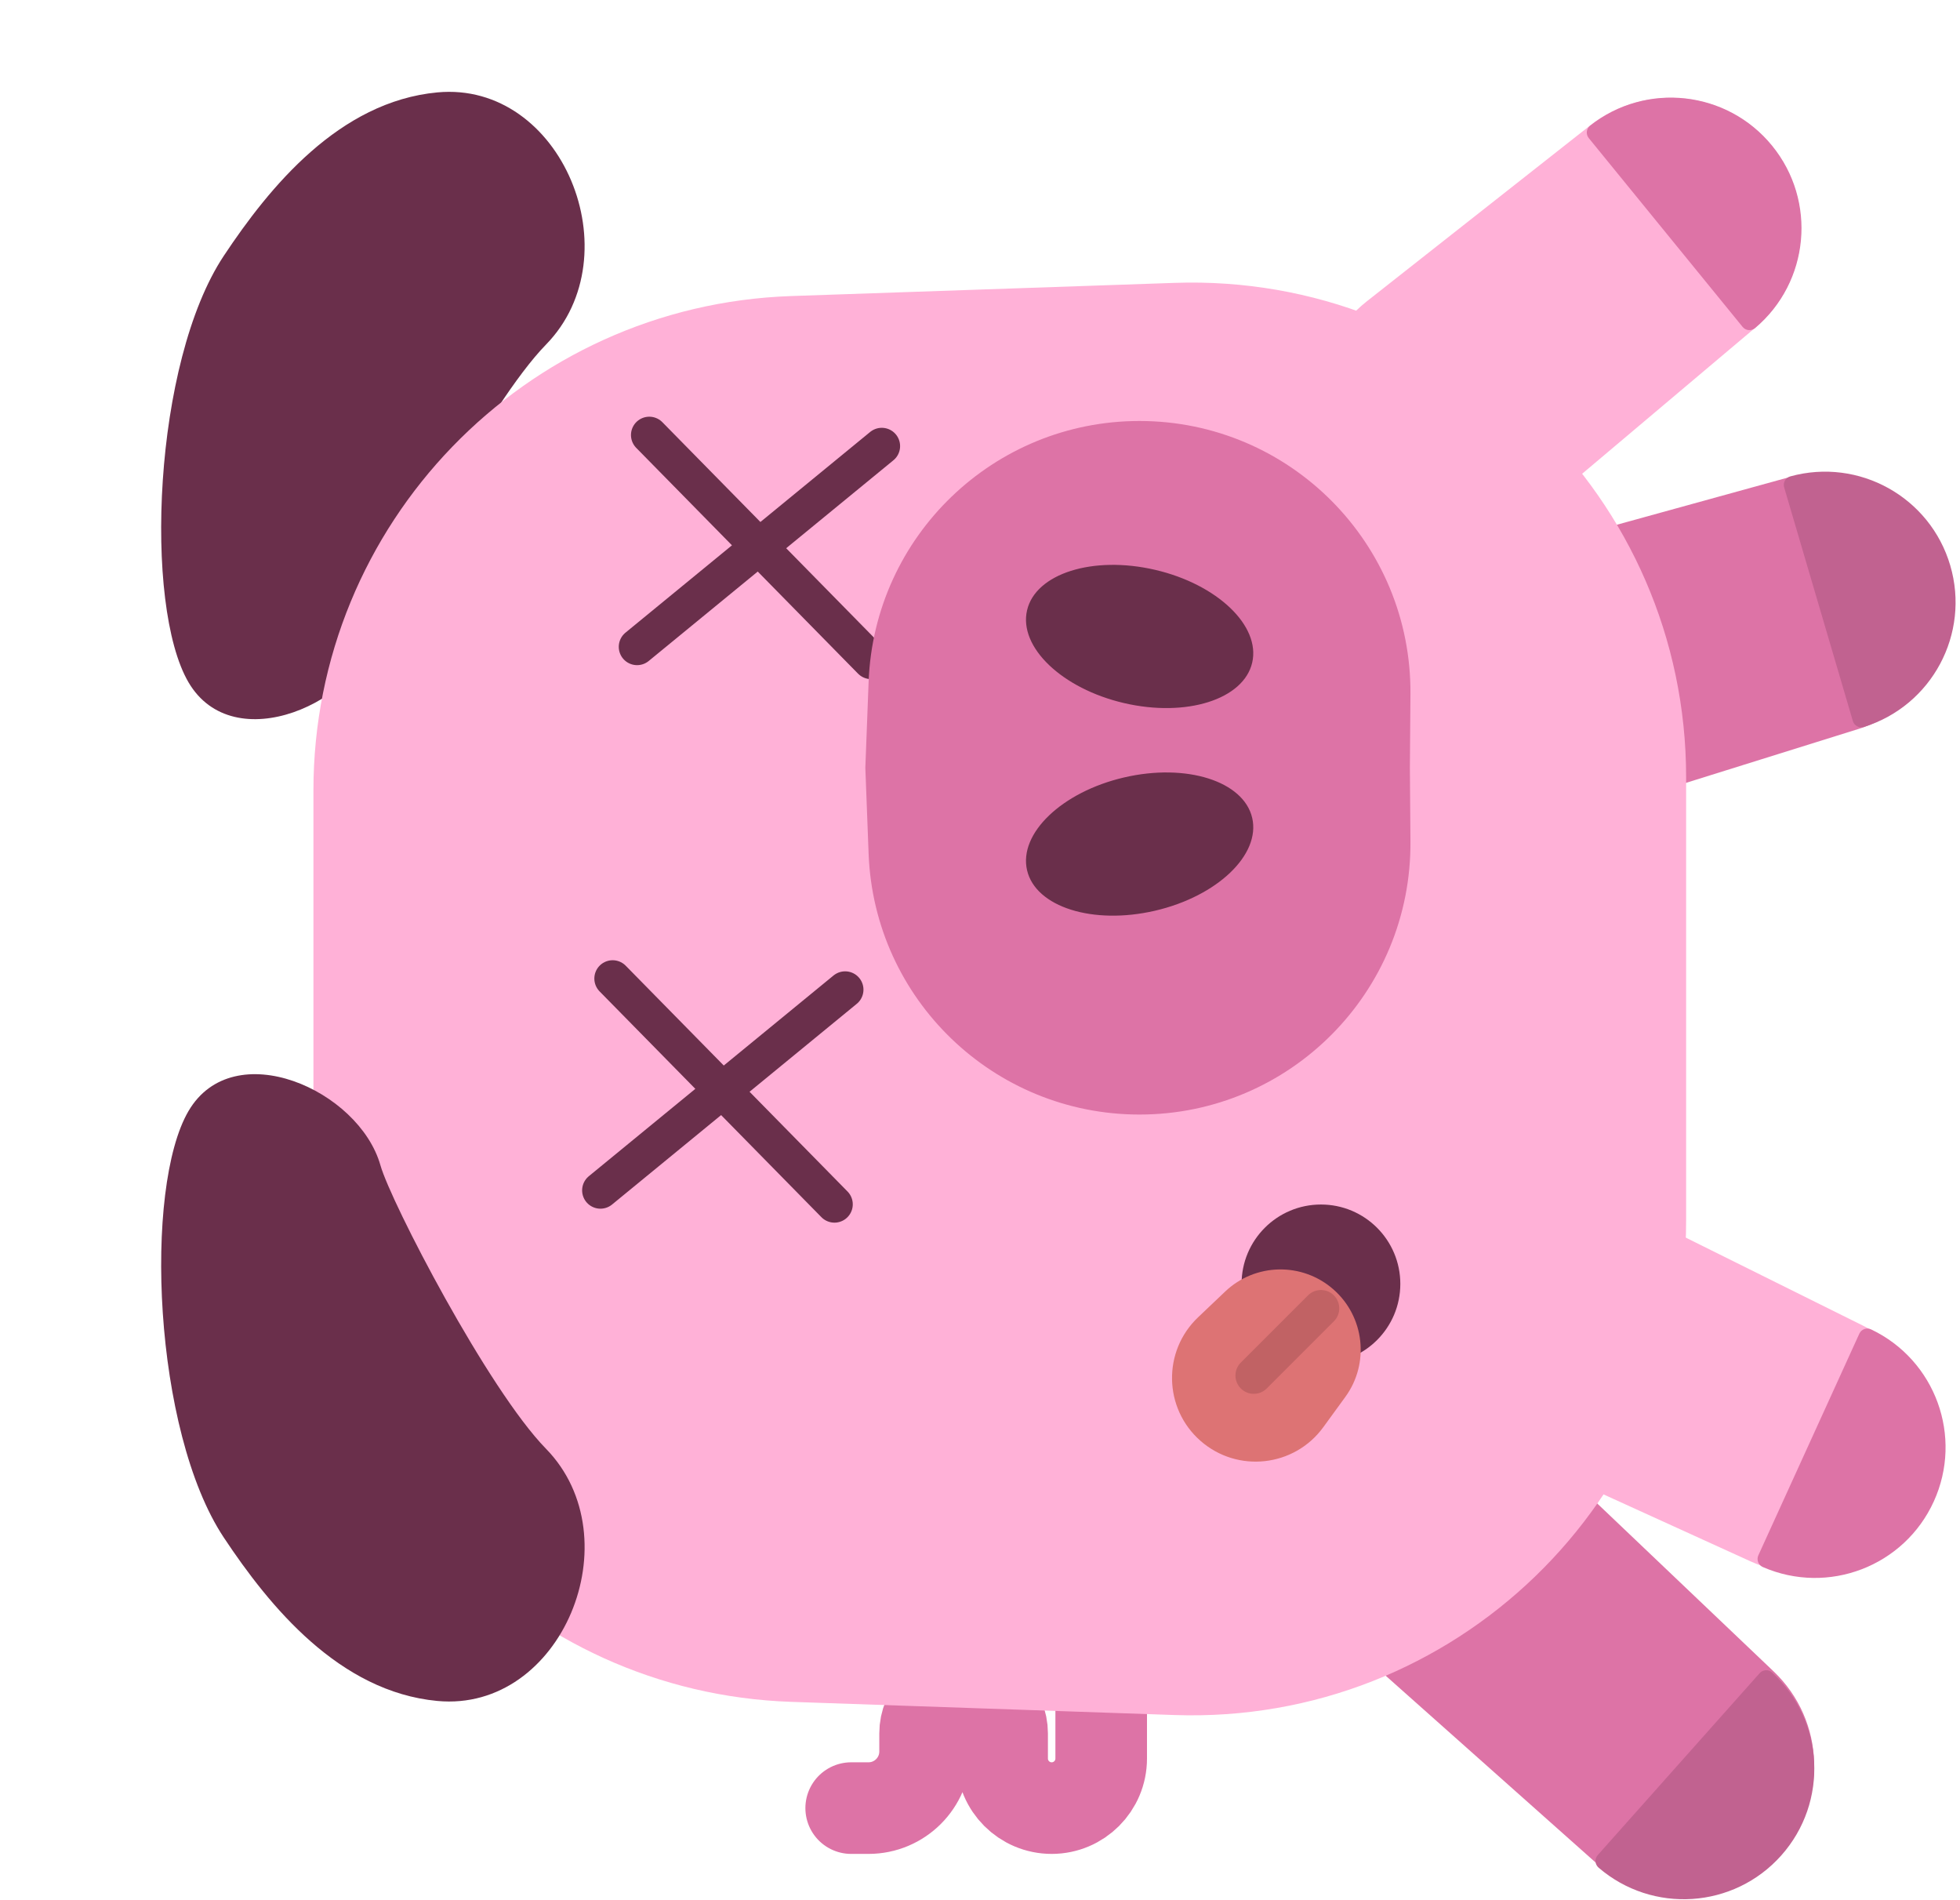
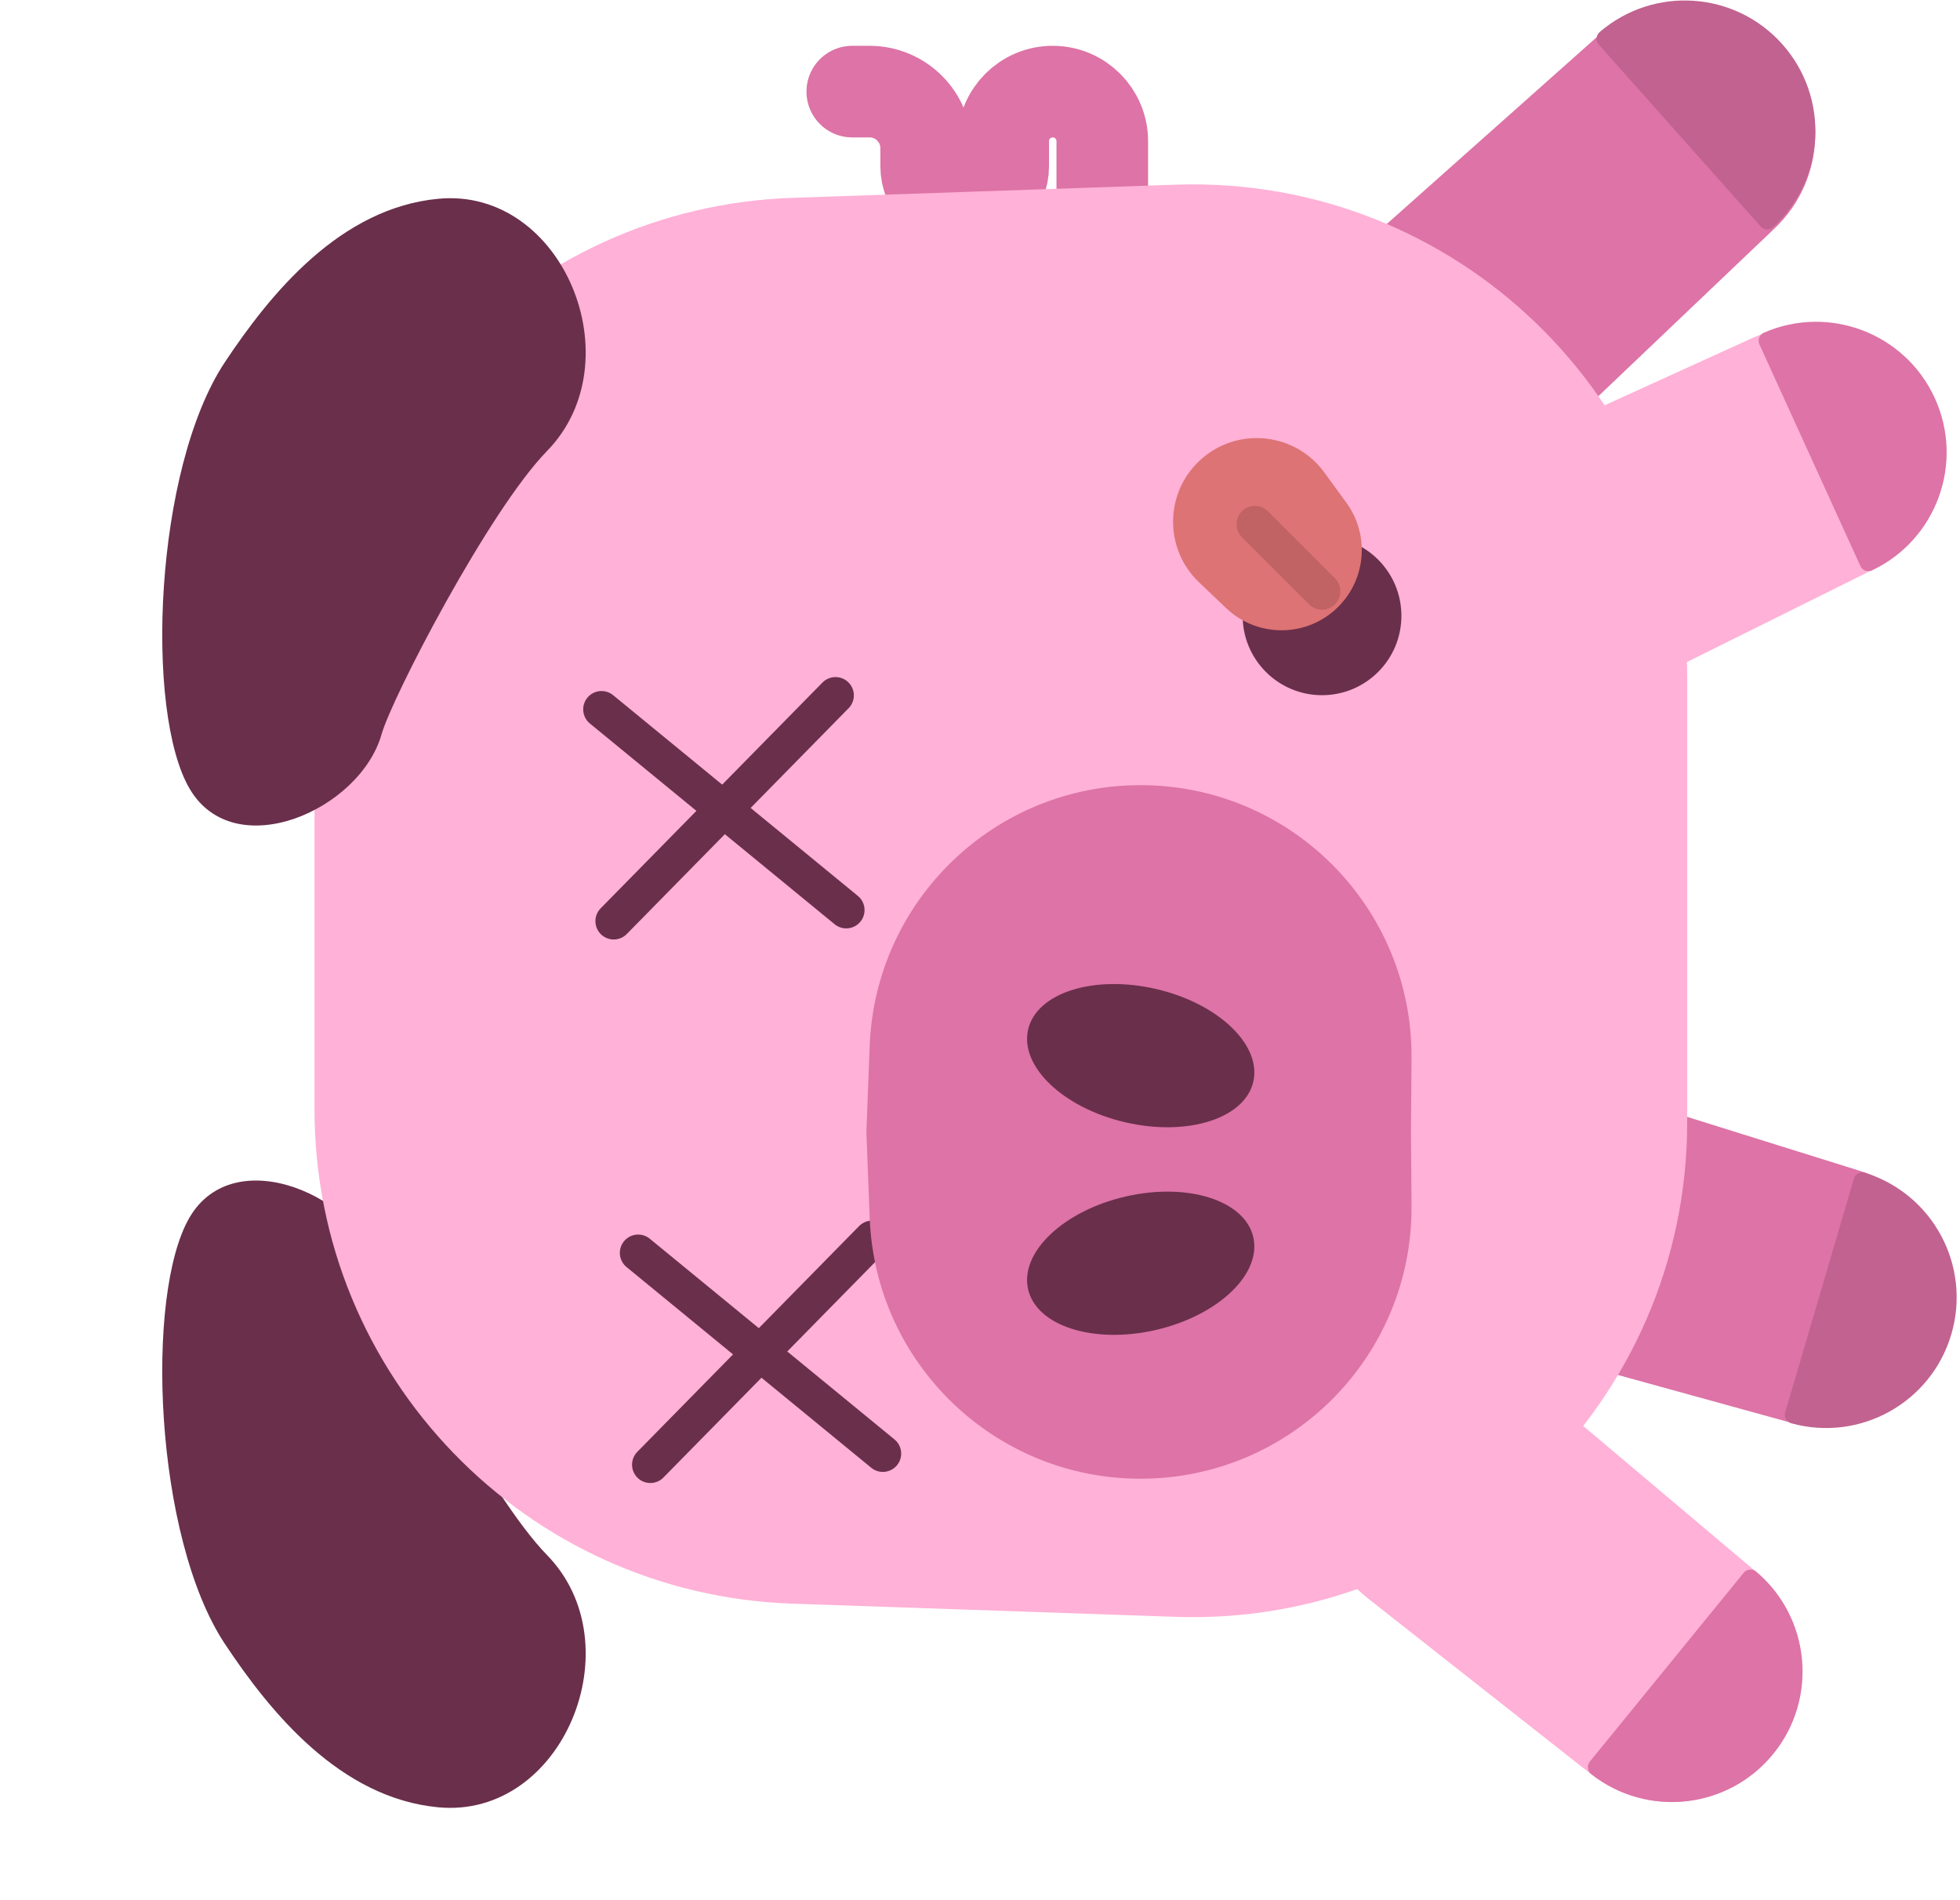
<svg xmlns="http://www.w3.org/2000/svg" width="321" height="311" viewBox="0 0 321 311" fill="none">
-   <path d="M62.309 102.829C64.023 96.779 79.907 66.168 89.414 56.432C103.734 41.768 92.029 13.216 71.623 15.13C55.553 16.638 44.134 30.613 36.646 41.899C25.082 59.328 23.508 99.171 30.876 111.731C38.244 124.29 58.8 115.22 62.309 102.829Z" fill="#6A2F4B" />
-   <path d="M180.349 257.438L180.349 287.954C180.349 292.434 176.717 296.066 172.237 296.066V296.066C167.757 296.066 164.125 292.434 164.125 287.954L164.125 283.834C164.125 280.349 161.3 277.525 157.816 277.525V277.525C154.331 277.525 151.507 280.349 151.507 283.834L151.507 286.795C151.507 291.915 147.356 296.066 142.236 296.066L139.403 296.066" stroke="#DD73A6" stroke-width="15" stroke-linecap="round" />
-   <path d="M223.893 49.306C214.16 56.969 212.596 71.123 220.423 80.726C228.249 90.329 242.427 91.653 251.896 83.666L287.366 53.751C296.287 46.227 297.528 32.941 290.155 23.894C282.783 14.848 269.519 13.383 260.35 20.602L223.893 49.306Z" fill="#FFB1D7" />
-   <path d="M260.426 20.571C259.793 21.069 259.692 21.989 260.2 22.613L285.396 53.528C285.904 54.152 286.826 54.238 287.441 53.719C296.362 46.195 297.604 32.909 290.231 23.863C282.859 14.816 269.595 13.351 260.426 20.571Z" fill="#DD73A6" />
-   <path d="M256.873 241.696C247.9 233.155 233.668 233.626 225.28 242.742C216.891 251.857 217.601 266.079 226.857 274.313L261.525 305.154C270.244 312.911 283.572 312.245 291.474 303.657C299.376 295.07 298.935 281.733 290.482 273.687L256.873 241.696Z" fill="#DD73A6" />
-   <path d="M261.806 305.813C261.196 305.287 261.134 304.364 261.669 303.762L288.187 273.973C288.722 273.372 289.646 273.326 290.239 273.871C298.823 281.776 299.486 295.104 291.726 303.821C283.967 312.538 270.652 313.424 261.806 305.813Z" fill="#C16290" />
-   <path d="M247.616 90.664C235.673 93.958 228.749 106.4 232.244 118.286C235.739 130.171 248.296 136.884 260.121 133.19L304.41 119.352C315.549 115.871 321.84 104.103 318.548 92.907C315.256 81.711 303.595 75.222 292.345 78.325L247.616 90.664Z" fill="#DD73A6" />
-   <path d="M293.2 78.007C292.424 78.222 291.974 79.03 292.201 79.803L303.452 118.065C303.68 118.837 304.496 119.273 305.264 119.033C316.403 115.553 322.695 103.785 319.403 92.589C316.11 81.393 304.45 74.904 293.2 78.007Z" fill="#C16290" />
-   <path d="M129.55 48.478C85.923 49.977 51.332 85.778 51.332 129.43L51.332 197.715C51.332 241.367 85.923 277.168 129.55 278.667L192.364 280.826C238.162 282.4 276.146 245.699 276.146 199.874L276.146 127.271C276.146 81.446 238.162 44.745 192.364 46.319L129.55 48.478Z" fill="#FFB1D7" />
-   <path d="M100.338 160.232L136.663 197.201M98.338 194.915L138.414 162.05" stroke="#6A2F4B" stroke-width="6" stroke-linecap="round" />
-   <path d="M106.338 71.232L142.663 108.201M104.338 105.915L144.414 73.05" stroke="#6A2F4B" stroke-width="6" stroke-linecap="round" />
-   <path d="M186.612 68.934C162.756 68.934 143.167 87.791 142.258 111.63L141.721 125.717L142.258 139.805C143.167 163.644 162.756 182.5 186.612 182.5C211.258 182.5 231.184 162.421 230.996 137.776L230.904 125.717L230.996 113.659C231.184 89.014 211.258 68.934 186.612 68.934Z" fill="#DD73A6" />
-   <path d="M189.179 149.121C199.361 146.754 206.479 139.95 205.079 133.924C203.678 127.898 194.288 124.932 184.106 127.299C173.924 129.666 166.806 136.47 168.207 142.496C169.607 148.522 178.997 151.488 189.179 149.121Z" fill="#6A2F4B" />
-   <path d="M189.179 93.307C199.361 95.674 206.479 102.477 205.079 108.504C203.678 114.53 194.288 117.496 184.106 115.129C173.924 112.762 166.806 105.958 168.207 99.932C169.607 93.906 178.997 90.94 189.179 93.307Z" fill="#6A2F4B" />
-   <path d="M62.309 190.821C64.023 196.871 79.907 227.483 89.414 237.218C103.734 251.882 92.029 280.435 71.623 278.52C55.553 277.013 44.134 263.037 36.646 251.751C25.082 234.323 23.508 194.479 30.876 181.92C38.244 169.36 58.8 178.431 62.309 190.821Z" fill="#6A2F4B" />
-   <path d="M263.554 196.427C252.458 190.917 239 195.57 233.678 206.757C228.355 217.943 233.234 231.321 244.509 236.454L286.738 255.681C297.359 260.517 309.896 255.945 314.91 245.407C319.924 234.869 315.563 222.257 305.111 217.066L263.554 196.427Z" fill="#FFB1D7" />
-   <path d="M288.71 256.595C287.971 256.273 287.64 255.409 287.974 254.676L304.511 218.385C304.845 217.652 305.714 217.335 306.441 217.681C316.978 222.698 321.546 235.236 316.707 245.856C311.868 256.475 299.409 261.254 288.71 256.595Z" fill="#DD73A6" />
-   <path d="M216.338 223.232C223.517 223.232 229.338 217.412 229.338 210.232C229.338 203.053 223.517 197.232 216.338 197.232C209.158 197.232 203.338 203.053 203.338 210.232C203.338 217.412 209.158 223.232 216.338 223.232Z" fill="#6A2F4B" />
-   <path d="M220.333 228.736C224.333 223.242 223.483 215.604 218.373 211.123C213.264 206.641 205.58 206.796 200.655 211.479L196.208 215.707C190.371 221.258 190.559 230.622 196.615 235.933C202.671 241.244 211.98 240.209 216.721 233.697L220.333 228.736Z" fill="#DD7374" />
-   <path d="M203.216 223.111C202.045 224.283 202.045 226.182 203.216 227.354C204.388 228.525 206.287 228.525 207.459 227.354L218.459 216.354C219.63 215.182 219.63 213.283 218.459 212.111C217.287 210.94 215.388 210.94 214.216 212.111L203.216 223.111Z" fill="#C16264" />
+   <path d="M62.486 208.237C64.2 214.287 80.084 244.898 89.591 254.634C103.911 269.298 92.206 297.85 71.799 295.936C55.73 294.428 44.311 280.453 36.823 269.167C25.259 251.738 23.685 211.894 31.053 199.335C38.421 186.776 58.977 195.846 62.486 208.237Z" fill="#6A2F4B" />
+   <path d="M180.526 53.628L180.526 23.112C180.526 18.632 176.894 15 172.414 15V15C167.934 15 164.302 18.632 164.302 23.112L164.302 27.232C164.302 30.717 161.477 33.541 157.993 33.541V33.541C154.508 33.541 151.683 30.717 151.683 27.232L151.683 24.271C151.683 19.151 147.533 15 142.413 15L139.58 15" stroke="#DD73A6" stroke-width="15" stroke-linecap="round" />
+   <path d="M224.07 261.76C214.336 254.097 212.773 239.943 220.599 230.34C228.426 220.737 242.603 219.413 252.073 227.4L287.543 257.315C296.463 264.839 297.705 278.125 290.332 287.172C282.96 296.218 269.696 297.683 260.527 290.464L224.07 261.76Z" fill="#FFB1D7" />
+   <path d="M260.603 290.495C259.97 289.997 259.868 289.077 260.377 288.453L285.572 257.538C286.081 256.914 287.003 256.828 287.618 257.347V257.347C296.539 264.871 297.78 278.157 290.408 287.203C283.035 296.25 269.772 297.715 260.603 290.495V290.495Z" fill="#DD73A6" />
+   <path d="M257.05 69.37C248.077 77.911 233.845 77.44 225.456 68.324C217.068 59.209 217.778 44.987 227.034 36.753L261.701 5.912C270.421 -1.845 283.748 -1.179 291.651 7.409C299.553 15.996 299.112 29.333 290.659 37.379L257.05 69.37Z" fill="#DD73A6" />
+   <path d="M261.983 5.253C261.372 5.779 261.311 6.702 261.846 7.304L288.363 37.093C288.899 37.694 289.823 37.74 290.415 37.195V37.195C299 29.29 299.662 15.962 291.903 7.245C284.144 -1.472 270.829 -2.358 261.983 5.253V5.253Z" fill="#C16290" />
+   <path d="M247.793 220.402C235.85 217.108 228.926 204.666 232.421 192.78C235.916 180.895 248.473 174.182 260.298 177.876L304.586 191.714C315.725 195.195 322.017 206.963 318.725 218.159C315.433 229.355 303.772 235.844 292.522 232.741L247.793 220.402Z" fill="#DD73A6" />
+   <path d="M293.377 233.058C292.601 232.844 292.151 232.036 292.378 231.263L303.629 193.001C303.856 192.229 304.673 191.793 305.441 192.033V192.033C316.58 195.513 322.872 207.281 319.58 218.477C316.287 229.673 304.627 236.162 293.377 233.058V233.058Z" fill="#C16290" />
+   <path d="M129.727 262.588C86.1 261.089 51.508 225.288 51.508 181.636L51.508 113.351C51.508 69.698 86.1 33.898 129.727 32.398L192.541 30.24C238.339 28.666 276.322 65.367 276.322 111.192L276.322 183.795C276.322 229.62 238.339 266.321 192.541 264.747L129.727 262.588Z" fill="#FFB1D7" />
+   <path d="M100.514 150.834L136.84 113.865M98.514 116.151L138.591 149.016" stroke="#6A2F4B" stroke-width="6" stroke-linecap="round" />
+   <path d="M106.514 239.834L142.84 202.865M104.514 205.151L144.591 238.016" stroke="#6A2F4B" stroke-width="6" stroke-linecap="round" />
+   <path d="M186.789 242.131C162.933 242.131 143.344 223.275 142.435 199.436L141.898 185.349L142.435 171.261C143.344 147.422 162.933 128.566 186.789 128.566C211.434 128.566 231.361 148.645 231.173 173.29L231.081 185.349L231.173 197.407C231.361 222.052 211.434 242.131 186.789 242.131Z" fill="#DD73A6" />
+   <path d="M189.356 161.945C199.538 164.312 206.656 171.115 205.255 177.141C203.855 183.168 194.465 186.134 184.283 183.767C174.101 181.4 166.983 174.596 168.383 168.57C169.784 162.544 179.174 159.578 189.356 161.945Z" fill="#6A2F4B" />
+   <path d="M189.356 217.759C199.538 215.392 206.656 208.588 205.255 202.562C203.855 196.536 194.465 193.57 184.283 195.937C174.101 198.304 166.983 205.108 168.383 211.134C169.784 217.16 179.174 220.126 189.356 217.759Z" fill="#6A2F4B" />
+   <path d="M62.486 120.245C64.2 114.195 80.084 83.583 89.591 73.847C103.911 59.184 92.206 30.631 71.799 32.545C55.73 34.053 44.311 48.029 36.823 59.314C25.259 76.743 23.685 116.587 31.053 129.146C38.421 141.706 58.977 132.635 62.486 120.245Z" fill="#6A2F4B" />
+   <path d="M263.73 114.638C252.635 120.149 239.177 115.496 233.855 104.309C228.532 93.123 233.411 79.745 244.686 74.612L286.915 55.385C297.536 50.549 310.072 55.121 315.086 65.659C320.1 76.197 315.74 88.809 305.288 94L263.73 114.638Z" fill="#FFB1D7" />
+   <path d="M288.886 54.471C288.148 54.793 287.817 55.657 288.151 56.39L304.688 92.681C305.022 93.414 305.891 93.731 306.618 93.385V93.385C317.155 88.368 321.723 75.83 316.884 65.21C312.045 54.591 299.586 49.812 288.886 54.471V54.471Z" fill="#DD73A6" />
+   <path d="M216.515 87.834C223.694 87.834 229.515 93.654 229.515 100.834C229.515 108.013 223.694 113.834 216.515 113.834C209.335 113.834 203.515 108.013 203.515 100.834C203.515 93.654 209.335 87.834 216.515 87.834Z" fill="#6A2F4B" />
+   <path d="M220.51 82.33C224.51 87.824 223.66 95.462 218.55 99.943C213.441 104.424 205.757 104.27 200.832 99.587L196.385 95.359C190.548 89.808 190.736 80.444 196.792 75.132C202.848 69.822 212.157 70.857 216.898 77.369L220.51 82.33Z" fill="#DD7374" />
+   <path d="M203.393 87.955C202.222 86.783 202.222 84.884 203.393 83.712C204.565 82.541 206.464 82.541 207.636 83.712L218.636 94.712C219.807 95.884 219.807 97.783 218.636 98.955C217.464 100.126 215.565 100.126 214.393 98.955L203.393 87.955Z" fill="#C16264" />
</svg>
